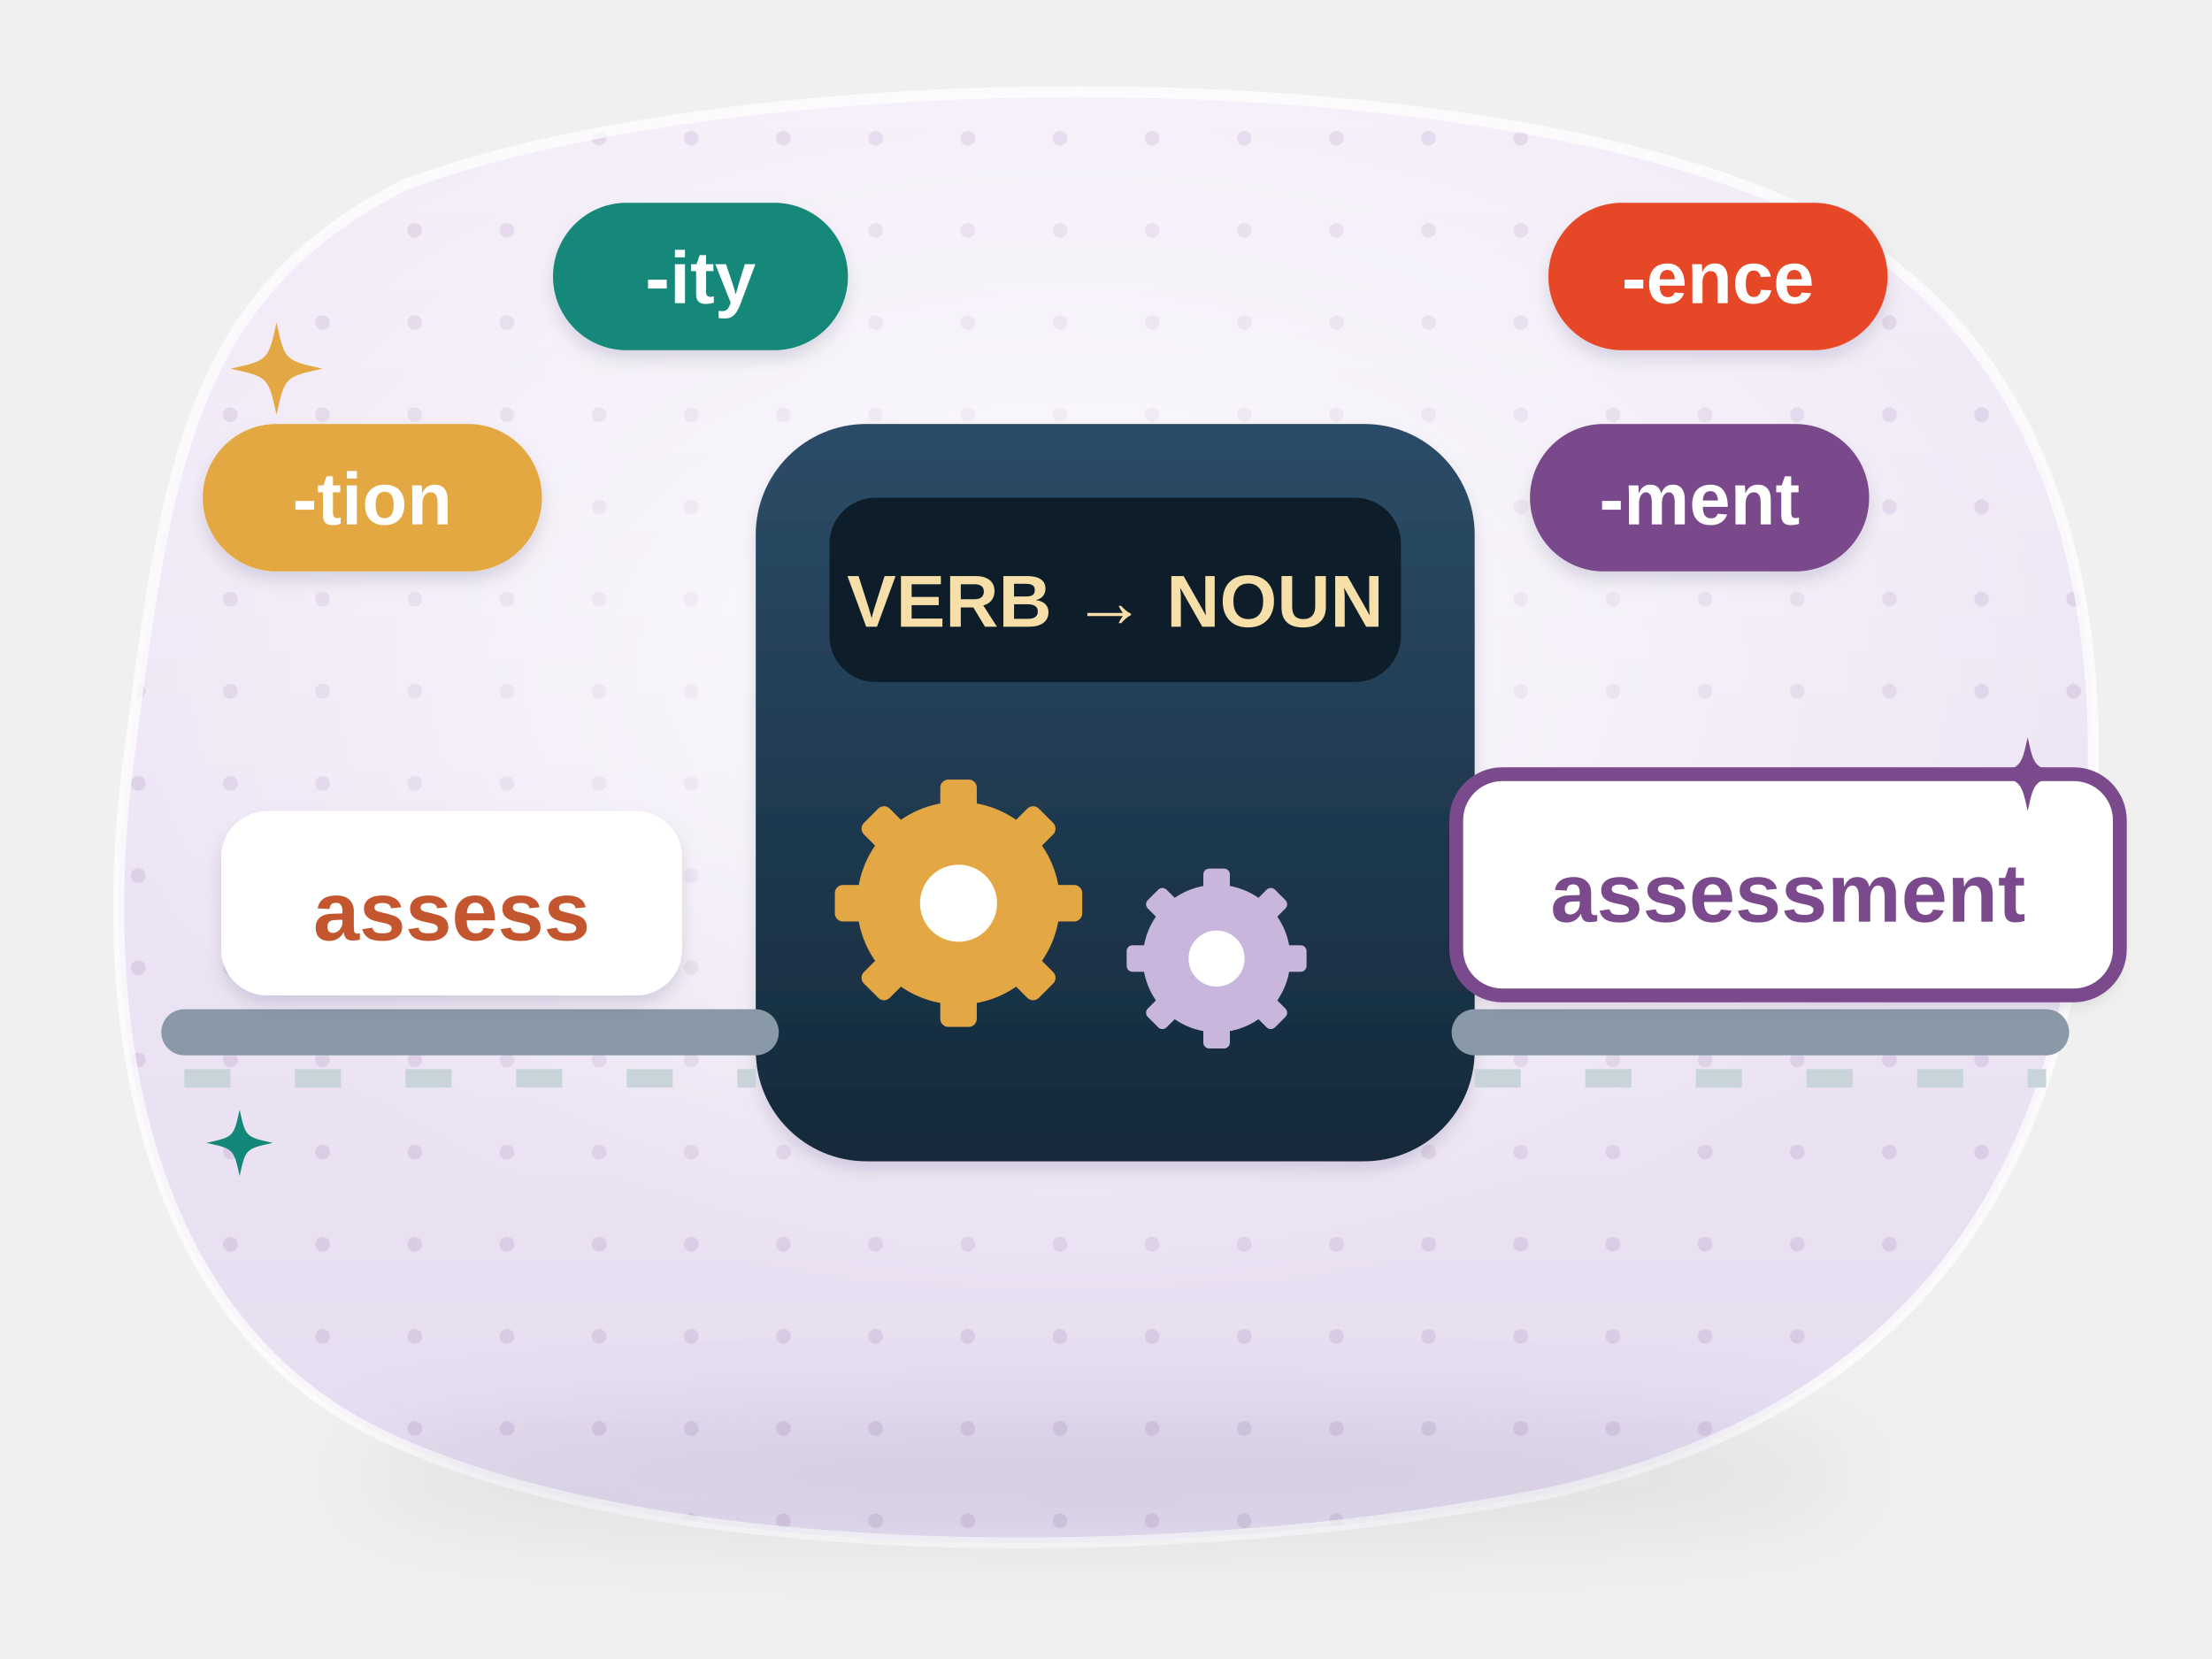
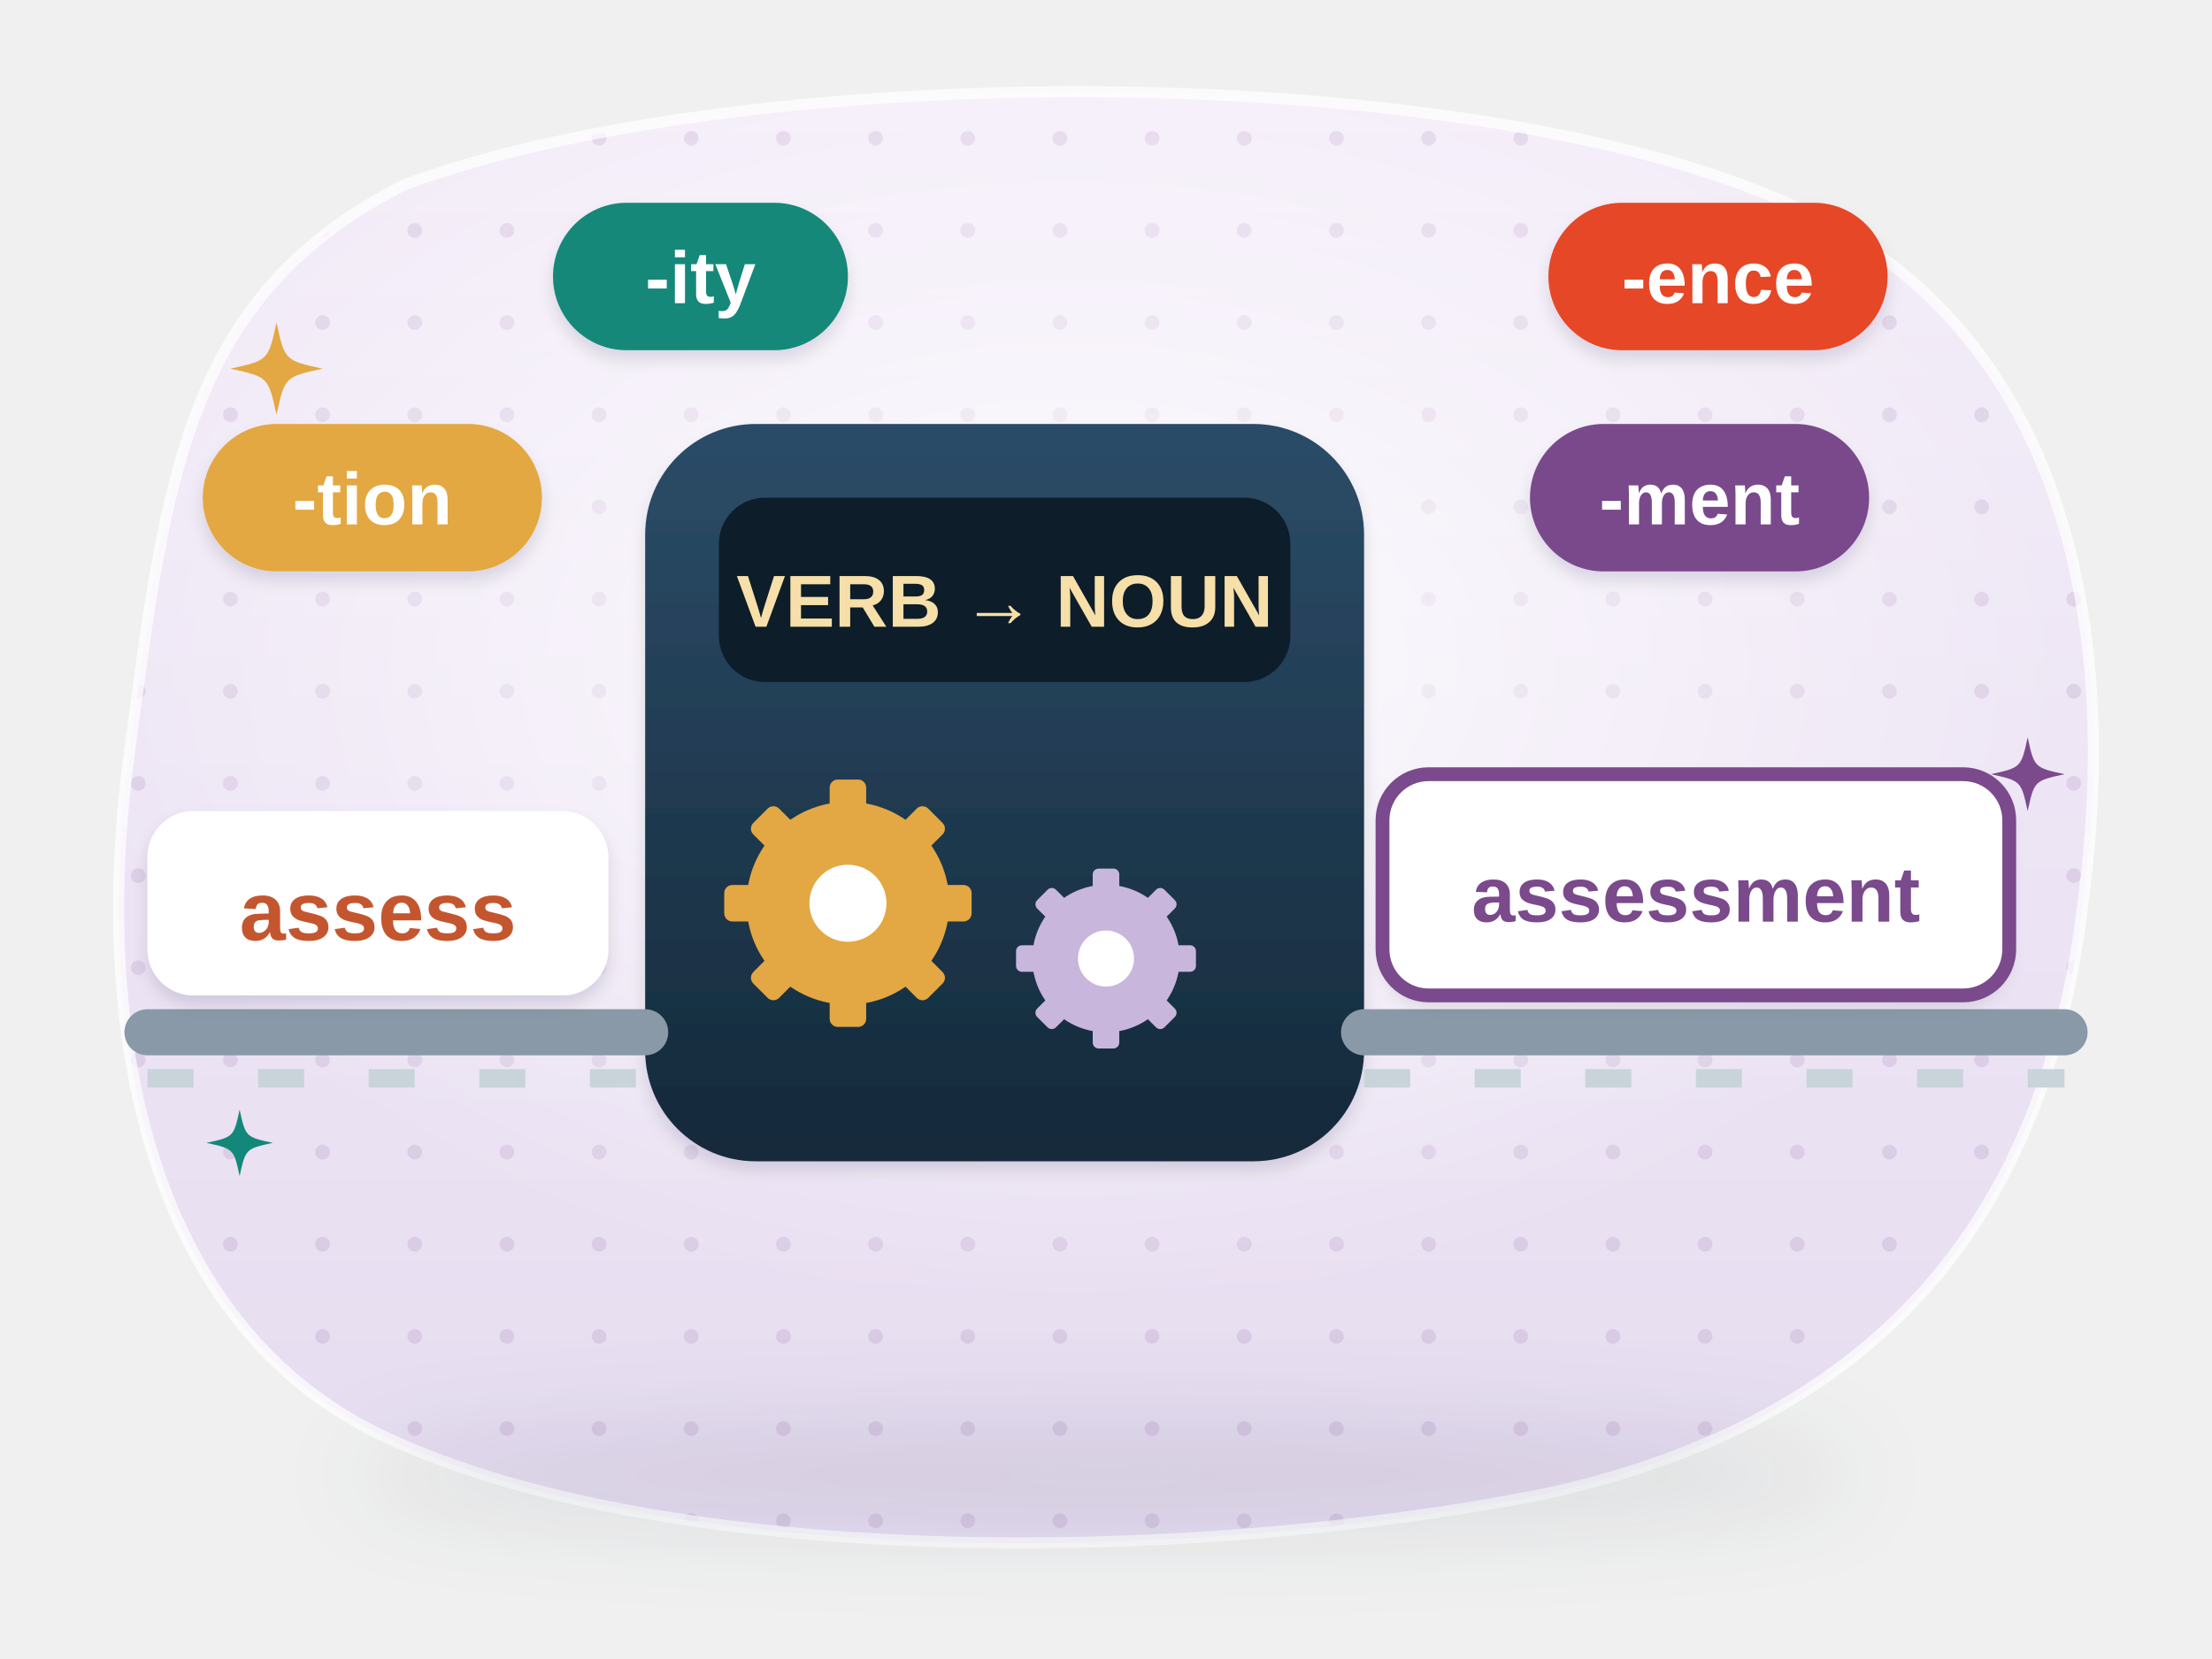
<svg xmlns="http://www.w3.org/2000/svg" viewBox="0 0 240 180" fill="none" role="img" aria-label="A word machine with spinning gears: the verb card assess goes in and the noun card assessment comes out.">
  <style>
.v4a5-fl{animation:v4a5-fl 6s ease-in-out infinite}.v4a5-f2{animation-delay:-2s}.v4a5-f3{animation-delay:-4s}
@keyframes v4a5-fl{50%{transform:translateY(-4px)}}
.v4a5-tw{animation:v4a5-tw 3s ease-in-out infinite;transform-box:fill-box;transform-origin:center}.v4a5-t2{animation-delay:-1s}.v4a5-t3{animation-delay:-2s}
@keyframes v4a5-tw{0%,100%{opacity:.35;transform:scale(.6)}50%{opacity:1;transform:scale(1)}}
.v4a5-bl{animation:v4a5-bl 4.8s infinite;transform-box:fill-box;transform-origin:center}.v4a5-b2{animation-delay:-1.7s}.v4a5-b3{animation-delay:-3.1s}
@keyframes v4a5-bl{0%,93%,100%{transform:scaleY(1)}96%{transform:scaleY(.1)}}
.v4a5-dr{stroke-dasharray:5 7;animation:v4a5-dr 1.6s linear infinite}
@keyframes v4a5-dr{to{stroke-dashoffset:-24}}
.v4a5-pu{animation:v4a5-pu 2.4s ease-in-out infinite;transform-box:fill-box;transform-origin:center}
@keyframes v4a5-pu{0%,100%{transform:scale(1)}50%{transform:scale(1.08)}}
.v4a5-sp{animation:v4a5-sp 10s linear infinite;transform-box:fill-box;transform-origin:center}.v4a5-sr{animation-direction:reverse}
@keyframes v4a5-sp{to{transform:rotate(360deg)}}
.v4a5-sw{animation:v4a5-sw 4s ease-in-out infinite;transform-box:fill-box;transform-origin:50% 100%}
@keyframes v4a5-sw{50%{transform:rotate(4deg)}}
.v4a5-gl{animation:v4a5-gl 3s ease-in-out infinite}
@keyframes v4a5-gl{50%{opacity:.45}}
.v4a5-dw{stroke-dasharray:400;stroke-dashoffset:400;animation:v4a5-dw 5s ease-in-out infinite}
@keyframes v4a5-dw{30%,80%{stroke-dashoffset:0}100%{stroke-dashoffset:0;opacity:0}}
.v4a5-wv{animation:v4a5-wv 5s ease-in-out infinite}
@keyframes v4a5-wv{50%{transform:translateX(-10px)}}

@media (prefers-reduced-motion: reduce) { * { animation: none !important; } }
</style>
  <defs>
    <filter id="v4a5-sh" x="-25%" y="-25%" width="150%" height="170%">
      <feDropShadow dx="0" dy="4" stdDeviation="4" flood-color="#14293a" flood-opacity=".15" />
      <feDropShadow dx="0" dy="1" stdDeviation=".8" flood-color="#14293a" flood-opacity=".12" />
    </filter>
    <filter id="v4a5-sh2" x="-25%" y="-25%" width="150%" height="170%">
      <feDropShadow dx="0" dy="10" stdDeviation="10" flood-color="#14293a" flood-opacity=".14" />
      <feDropShadow dx="0" dy="2" stdDeviation="1.6" flood-color="#14293a" flood-opacity=".12" />
    </filter>
    <filter id="v4a5-blur" x="-30%" y="-100%" width="160%" height="300%">
      <feGaussianBlur stdDeviation="5" />
    </filter>
    <radialGradient id="v4a5-glow" cx=".5" cy=".5" r=".5">
      <stop offset="0" stop-color="#fff" stop-opacity=".85" />
      <stop offset="1" stop-color="#fff" stop-opacity="0" />
    </radialGradient>
    <linearGradient id="v4a5-pap" x1="0" y1="0" x2="0" y2="1">
      <stop offset="0" stop-color="#fffdf8" />
      <stop offset="1" stop-color="#f3ead8" />
    </linearGradient>
    <linearGradient id="v4a5-gold" x1="0" y1="0" x2="0" y2="1">
      <stop offset="0" stop-color="#f4c162" />
      <stop offset="1" stop-color="#d9962e" />
    </linearGradient>
    <linearGradient id="v4a5-navy" x1="0" y1="0" x2="0" y2="1">
      <stop offset="0" stop-color="#2c4c68" />
      <stop offset="1" stop-color="#14293a" />
    </linearGradient>
    <linearGradient id="v4a5-desk" x1="0" y1="0" x2="0" y2="1">
      <stop offset="0" stop-color="#f6e6cd" />
      <stop offset="1" stop-color="#e8c99c" />
    </linearGradient>
    <linearGradient id="v4a5-bg" x1="0" y1="0" x2="0" y2="1">
      <stop offset="0" stop-color="#f4eef9" />
      <stop offset="1" stop-color="#e6dcf0" />
    </linearGradient>
    <pattern id="v4a5-dots" width="10" height="10" patternUnits="userSpaceOnUse">
      <circle cx="5" cy="5" r="0.8" fill="#7a4a8c" fill-opacity="0.13" />
    </pattern>
    <clipPath id="v4a5-clip">
      <path d="M44 20C82 6 164 6 198 24c26 14 32 44 28 74-4 34-22 56-58 64-40 8-96 8-126-6C16 144 10 112 14 82c4-30 6-50 30-62z" />
    </clipPath>
  </defs>
  <path d="M44 20C82 6 164 6 198 24c26 14 32 44 28 74-4 34-22 56-58 64-40 8-96 8-126-6C16 144 10 112 14 82c4-30 6-50 30-62z" fill="url(#v4a5-bg)" />
  <g clip-path="url(#v4a5-clip)">
    <rect width="240" height="180" fill="url(#v4a5-dots)" />
    <ellipse cx="116" cy="72" rx="110" ry="70" fill="url(#v4a5-glow)" />
  </g>
  <path d="M44 20C82 6 164 6 198 24c26 14 32 44 28 74-4 34-22 56-58 64-40 8-96 8-126-6C16 144 10 112 14 82c4-30 6-50 30-62z" stroke="#fff" stroke-opacity=".7" stroke-width="1.2" />
  <ellipse cx="120" cy="160" rx="82" ry="6" fill="#14293a" opacity=".1" filter="url(#v4a5-blur)" />
  <g filter="url(#v4a5-sh)">
-     <rect x="82" y="46" width="78" height="80" rx="12" fill="url(#v4a5-navy)" />
+     <rect x="70" y="46" width="78" height="80" rx="12" fill="url(#v4a5-navy)" />
  </g>
-   <rect x="90" y="54" width="62" height="20" rx="5" fill="#0d1d29" />
-   <text x="121" y="68" font-family="Manrope, Arial, sans-serif" font-size="8" font-weight="900" fill="#f6dfa8" text-anchor="middle" class="v4a5-gl">VERB → NOUN</text>
-   <g transform="translate(104 98)">
+   <rect x="78" y="54" width="62" height="20" rx="5" fill="#0d1d29" />
+   <text x="109" y="68" font-family="Manrope, Arial, sans-serif" font-size="8" font-weight="900" fill="#f6dfa8" text-anchor="middle" class="v4a5-gl">VERB → NOUN</text>
+   <g transform="translate(92 98)">
    <g class="v4a5-sp">
      <rect x="-1.98" y="-13.42" width="3.96" height="4.4" rx="0.88" fill="#e3a843" transform="rotate(0)" />
      <rect x="-1.98" y="-13.42" width="3.96" height="4.4" rx="0.88" fill="#e3a843" transform="rotate(45)" />
      <rect x="-1.98" y="-13.42" width="3.96" height="4.4" rx="0.88" fill="#e3a843" transform="rotate(90)" />
      <rect x="-1.98" y="-13.42" width="3.96" height="4.4" rx="0.88" fill="#e3a843" transform="rotate(135)" />
      <rect x="-1.98" y="-13.42" width="3.96" height="4.4" rx="0.88" fill="#e3a843" transform="rotate(180)" />
      <rect x="-1.98" y="-13.42" width="3.96" height="4.4" rx="0.88" fill="#e3a843" transform="rotate(225)" />
      <rect x="-1.98" y="-13.42" width="3.96" height="4.4" rx="0.88" fill="#e3a843" transform="rotate(270)" />
      <rect x="-1.98" y="-13.42" width="3.96" height="4.4" rx="0.88" fill="#e3a843" transform="rotate(315)" />
      <circle r="11" fill="#e3a843" />
      <circle r="4.18" fill="#fff" />
    </g>
  </g>
-   <g transform="translate(132 104)">
+   <g transform="translate(120 104)">
    <g class="v4a5-sp v4a5-sr">
      <rect x="-1.44" y="-9.76" width="2.88" height="3.2" rx="0.64" fill="#c9b6dc" transform="rotate(0)" />
      <rect x="-1.44" y="-9.76" width="2.88" height="3.2" rx="0.64" fill="#c9b6dc" transform="rotate(45)" />
      <rect x="-1.44" y="-9.76" width="2.88" height="3.2" rx="0.64" fill="#c9b6dc" transform="rotate(90)" />
      <rect x="-1.44" y="-9.76" width="2.88" height="3.2" rx="0.64" fill="#c9b6dc" transform="rotate(135)" />
      <rect x="-1.44" y="-9.76" width="2.88" height="3.2" rx="0.64" fill="#c9b6dc" transform="rotate(180)" />
      <rect x="-1.44" y="-9.76" width="2.88" height="3.2" rx="0.64" fill="#c9b6dc" transform="rotate(225)" />
      <rect x="-1.44" y="-9.76" width="2.88" height="3.2" rx="0.64" fill="#c9b6dc" transform="rotate(270)" />
      <rect x="-1.44" y="-9.76" width="2.88" height="3.2" rx="0.64" fill="#c9b6dc" transform="rotate(315)" />
      <circle r="8" fill="#c9b6dc" />
      <circle r="3.04" fill="#fff" />
    </g>
  </g>
-   <path d="M20 112H82M160 112H222" stroke="#8a99a8" stroke-width="5" stroke-linecap="round" />
-   <path d="M20 117H82M160 117H222" stroke="#c8d4da" stroke-width="2" stroke-dasharray="4 4" class="v4a5-dr" />
+   <path d="M16 112H70M148 112H224" stroke="#8a99a8" stroke-width="5" stroke-linecap="round" />
+   <path d="M16 117H70M148 117H224" stroke="#c8d4da" stroke-width="2" stroke-dasharray="4 4" class="v4a5-dr" />
  <g class="v4a5-fl">
    <g filter="url(#v4a5-sh)">
-       <rect x="24" y="88" width="50" height="20" rx="5" fill="#fff" />
+       <rect x="16" y="88" width="50" height="20" rx="5" fill="#fff" />
    </g>
-     <text x="49" y="102" font-family="Manrope, Arial, sans-serif" font-size="9" font-weight="800" fill="#c4562f" text-anchor="middle">assess</text>
+     <text x="41" y="102" font-family="Manrope, Arial, sans-serif" font-size="9" font-weight="800" fill="#c4562f" text-anchor="middle">assess</text>
  </g>
  <g class="v4a5-fl v4a5-f2">
    <g filter="url(#v4a5-sh)">
-       <rect x="158" y="84" width="72" height="24" rx="5" fill="#fff" />
+       <rect x="150" y="84" width="68" height="24" rx="5" fill="#fff" />
    </g>
-     <rect x="158" y="84" width="72" height="24" rx="5" stroke="#7a4a8c" stroke-width="1.5" />
-     <text x="194" y="100" font-family="Manrope, Arial, sans-serif" font-size="9" font-weight="900" fill="#7a4a8c" text-anchor="middle">assessment</text>
+     <rect x="150" y="84" width="68" height="24" rx="5" stroke="#7a4a8c" stroke-width="1.5" />
+     <text x="184" y="100" font-family="Manrope, Arial, sans-serif" font-size="8.5" font-weight="900" fill="#7a4a8c" text-anchor="middle">assessment</text>
  </g>
  <g class="v4a5-fl v4a5-f3">
    <g filter="url(#v4a5-sh)">
      <rect x="166" y="46" width="36.8" height="16" rx="8" fill="#7a4a8c" />
    </g>
    <text x="184.4" y="56.9" font-family="Manrope, Arial, sans-serif" font-size="8" font-weight="800" fill="#fff" text-anchor="middle">-ment</text>
    <g filter="url(#v4a5-sh)">
      <rect x="22" y="46" width="36.8" height="16" rx="8" fill="#e3a843" />
    </g>
    <text x="40.4" y="56.9" font-family="Manrope, Arial, sans-serif" font-size="8" font-weight="800" fill="#fff" text-anchor="middle">-tion</text>
    <g filter="url(#v4a5-sh)">
      <rect x="60" y="22" width="32" height="16" rx="8" fill="#13887a" />
    </g>
    <text x="76" y="32.9" font-family="Manrope, Arial, sans-serif" font-size="8" font-weight="800" fill="#fff" text-anchor="middle">-ity</text>
    <g filter="url(#v4a5-sh)">
      <rect x="168" y="22" width="36.8" height="16" rx="8" fill="#e64626" />
    </g>
    <text x="186.4" y="32.9" font-family="Manrope, Arial, sans-serif" font-size="8" font-weight="800" fill="#fff" text-anchor="middle">-ence</text>
  </g>
  <path class="v4a5-tw" d="M30 35C30.9 39.1 30.9 39.1 35 40C30.9 40.9 30.9 40.9 30 45C29.1 40.9 29.1 40.9 25 40C29.1 39.1 29.1 39.1 30 35z" fill="#e3a843" />
  <path class="v4a5-tw v4a5-t2" d="M220 80C220.72 83.28 220.72 83.28 224 84C220.72 84.72 220.72 84.72 220 88C219.28 84.72 219.28 84.72 216 84C219.28 83.28 219.28 83.28 220 80z" fill="#7a4a8c" />
  <path class="v4a5-tw v4a5-t3" d="M26 120.4C26.648 123.352 26.648 123.352 29.6 124C26.648 124.648 26.648 124.648 26 127.6C25.352 124.648 25.352 124.648 22.4 124C25.352 123.352 25.352 123.352 26 120.4z" fill="#13887a" />
</svg>
